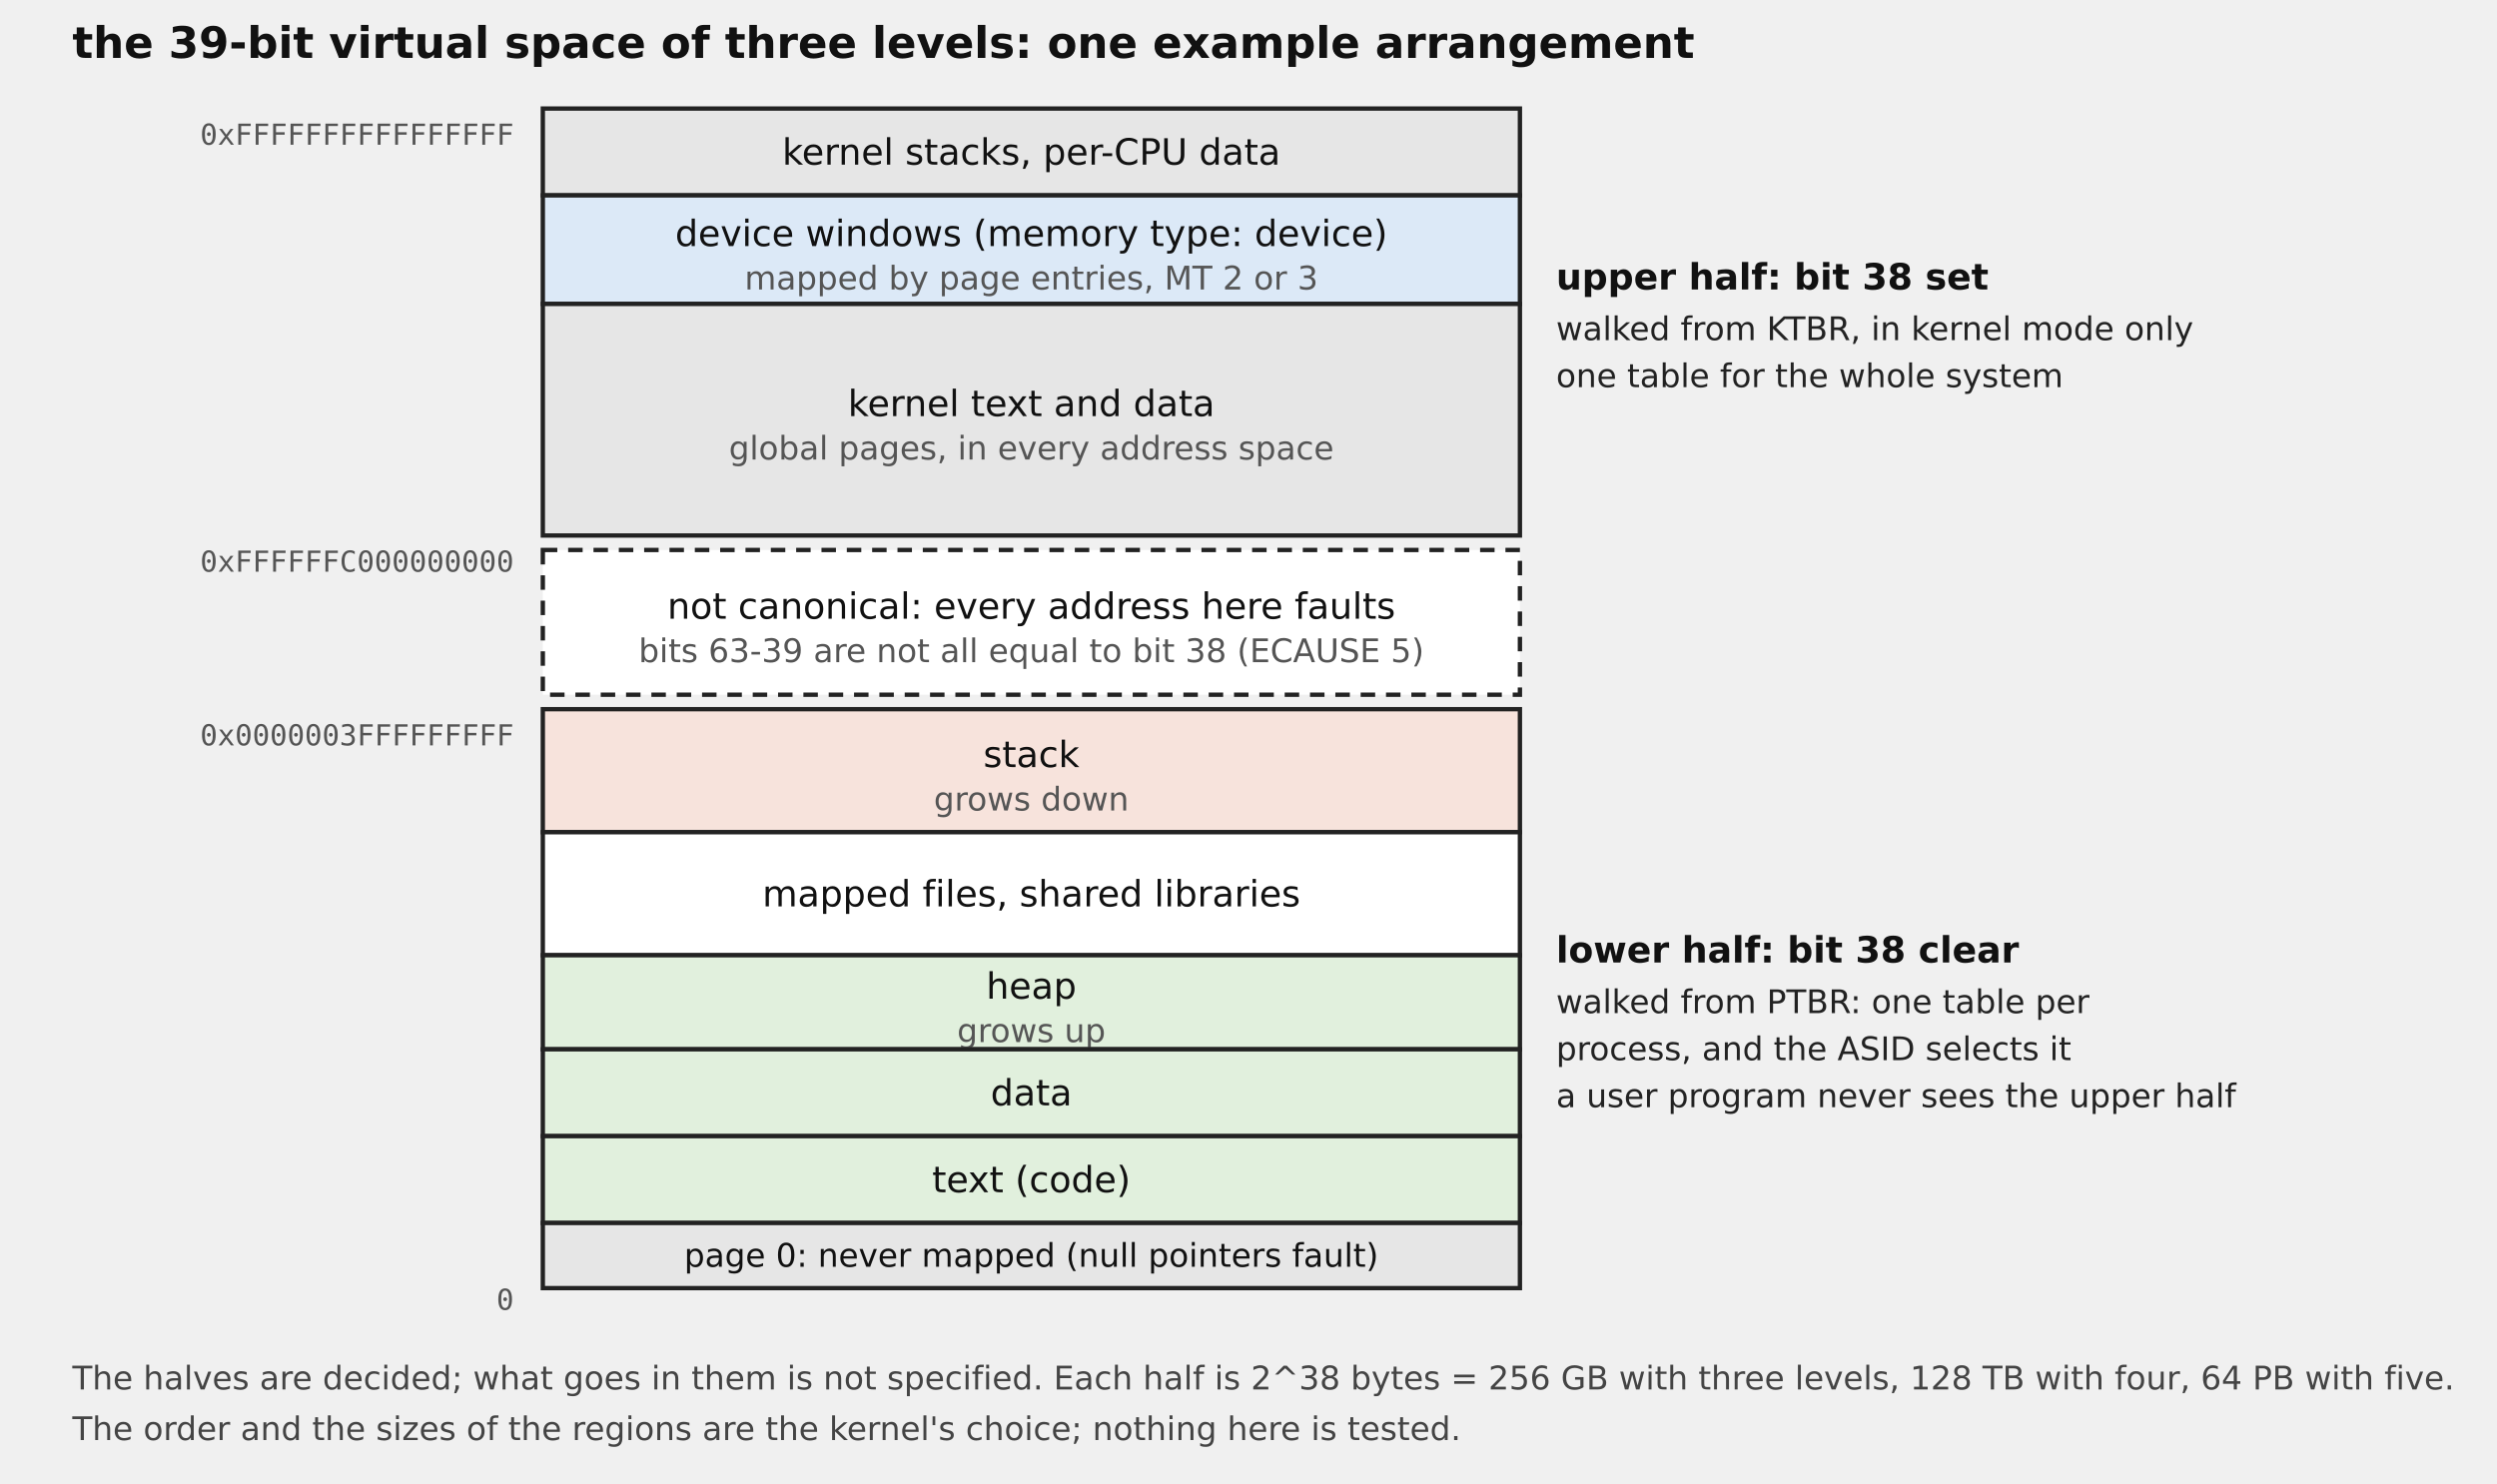
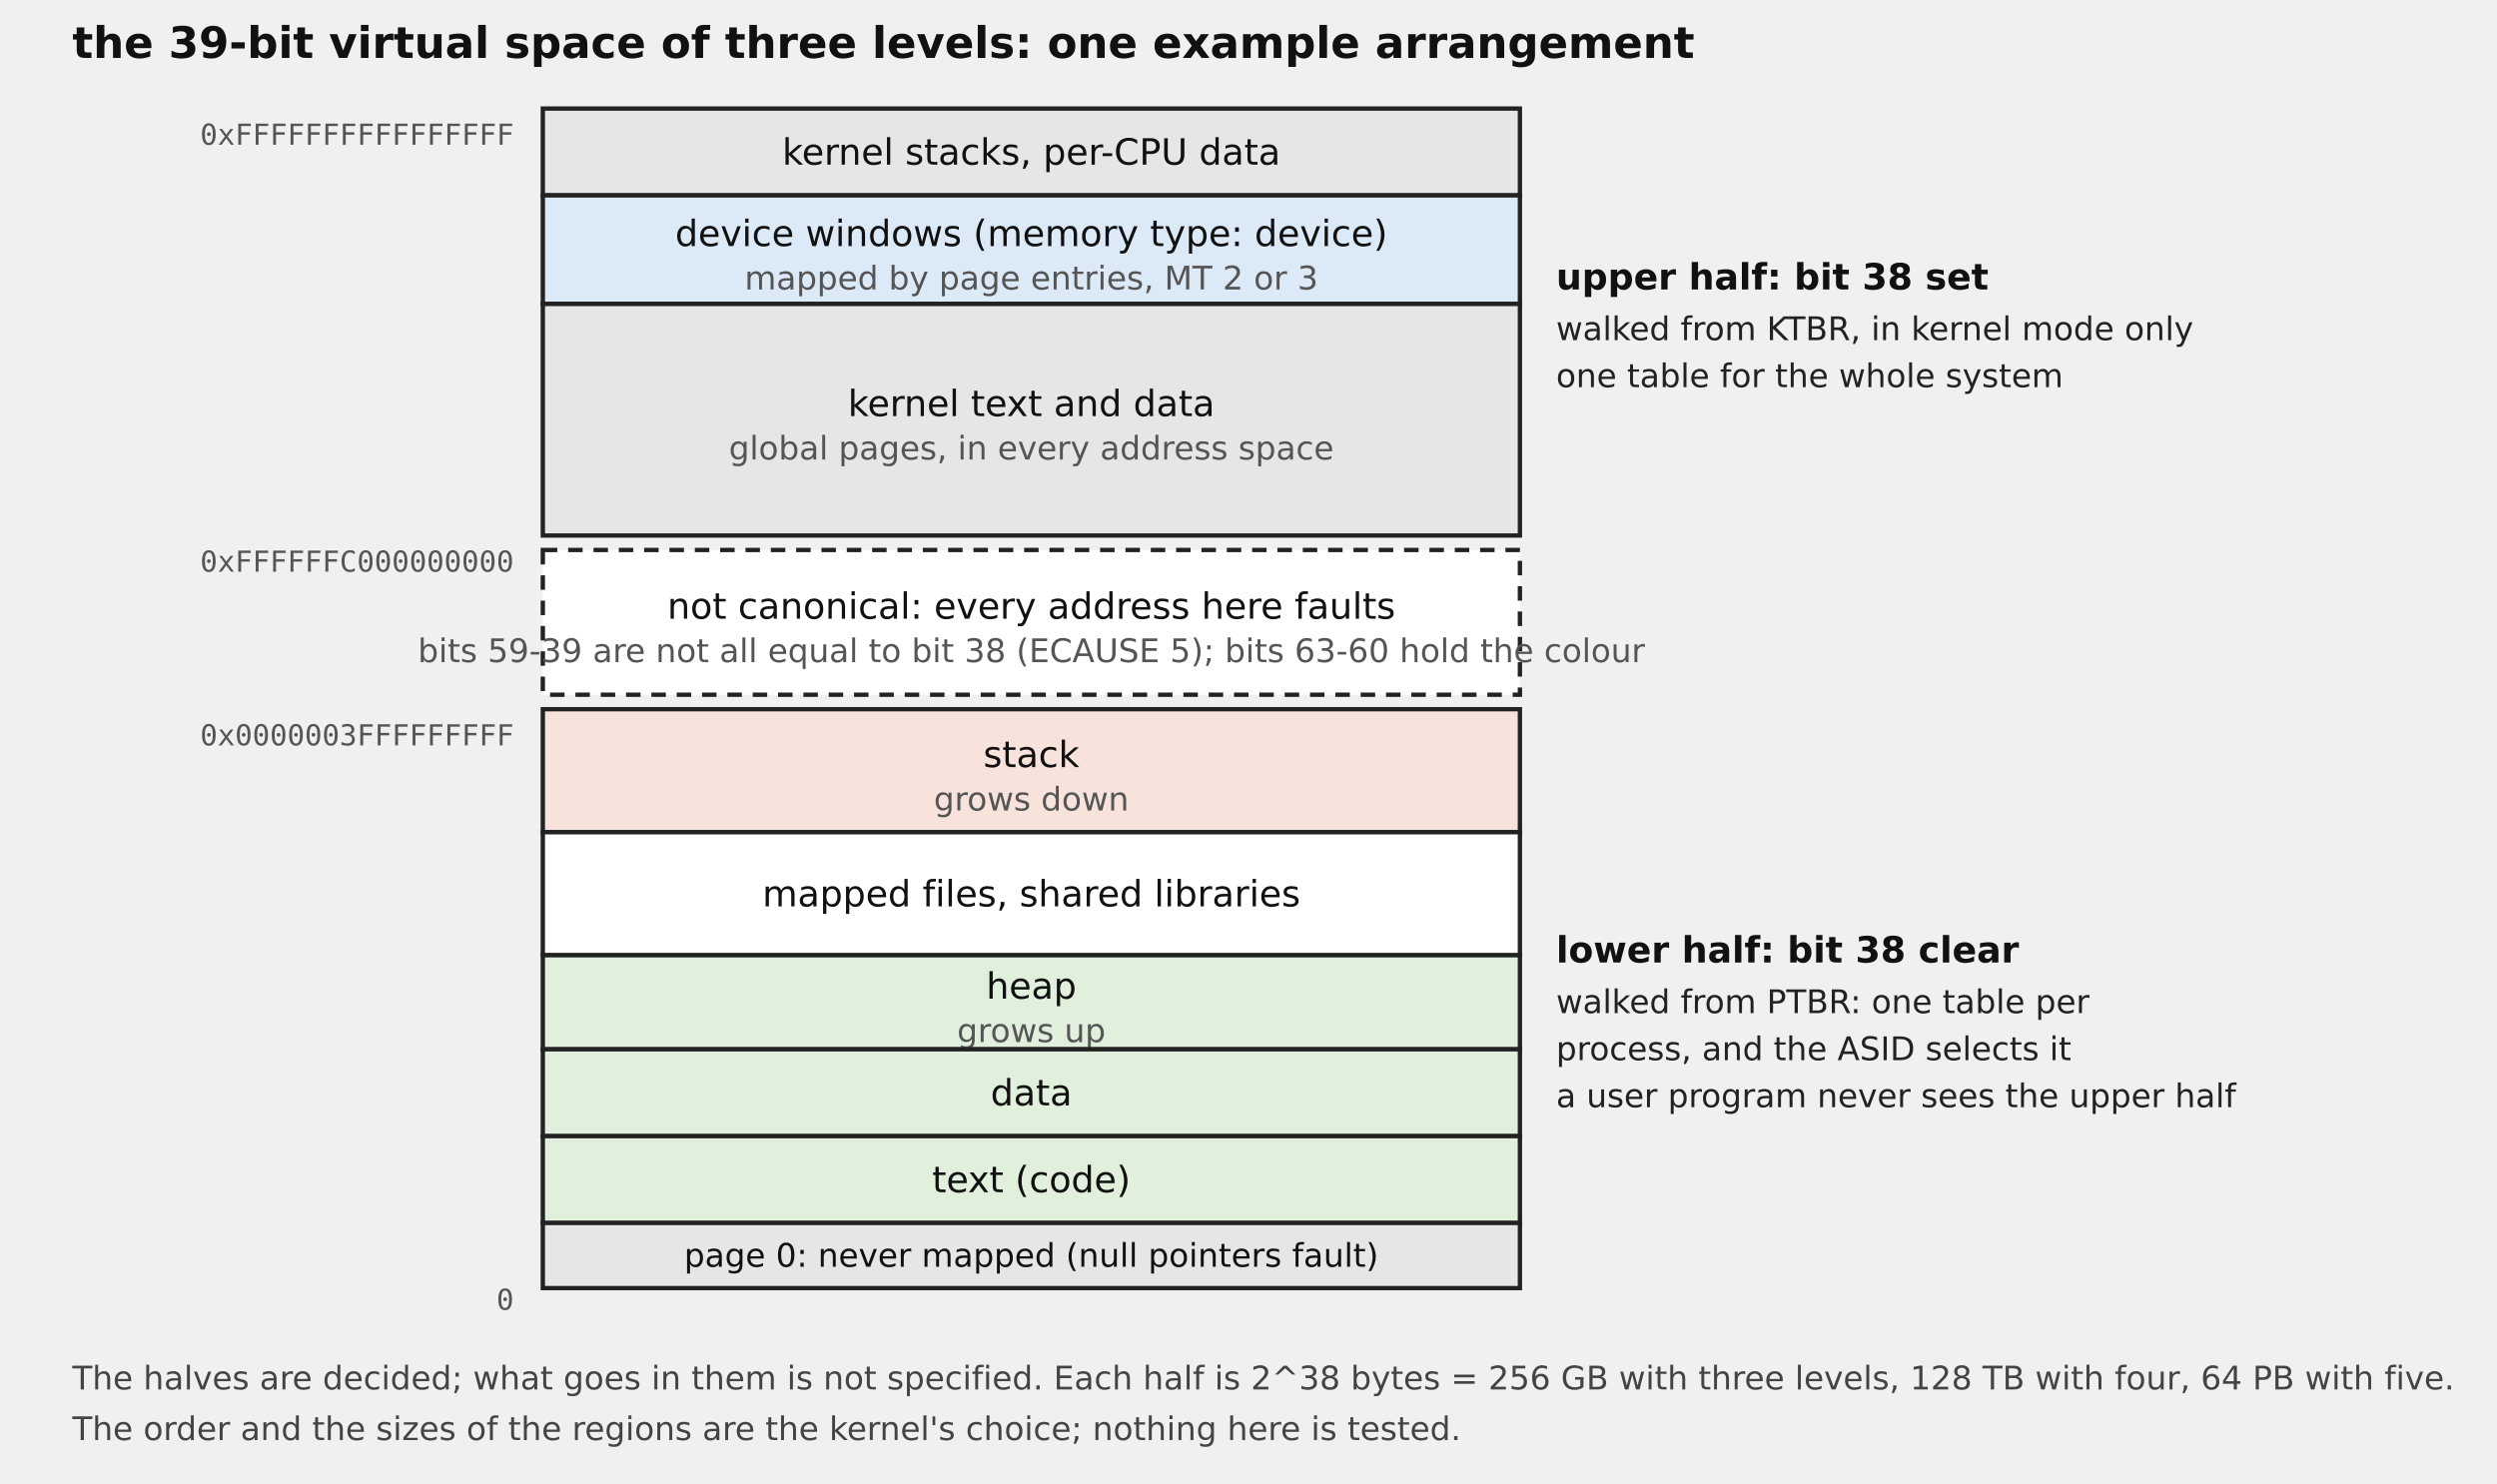
<svg xmlns="http://www.w3.org/2000/svg" width="690" height="410" viewBox="0 0 690 410" font-family="DejaVu Sans, sans-serif">
  <text x="20.0" y="16.0" font-size="12" text-anchor="start" fill="#111" font-family="DejaVu Sans, sans-serif" font-weight="bold">the 39-bit virtual space of three levels: one example arrangement</text>
  <rect x="150.0" y="30.0" width="270.0" height="24.0" fill="#e6e6e6" stroke="#222" stroke-width="1.2" />
  <text x="285.0" y="45.5" font-size="10" text-anchor="middle" fill="#111" font-family="DejaVu Sans, sans-serif">kernel stacks, per-CPU data</text>
  <rect x="150.0" y="54.0" width="270.0" height="30.0" fill="#dce9f7" stroke="#222" stroke-width="1.2" />
  <text x="285.0" y="68.0" font-size="10" text-anchor="middle" fill="#111" font-family="DejaVu Sans, sans-serif">device windows (memory type: device)</text>
  <text x="285.0" y="80.0" font-size="9" text-anchor="middle" fill="#555" font-family="DejaVu Sans, sans-serif">mapped by page entries, MT 2 or 3</text>
  <rect x="150.0" y="84.0" width="270.0" height="64.0" fill="#e6e6e6" stroke="#222" stroke-width="1.2" />
  <text x="285.0" y="115.0" font-size="10" text-anchor="middle" fill="#111" font-family="DejaVu Sans, sans-serif">kernel text and data</text>
  <text x="285.0" y="127.0" font-size="9" text-anchor="middle" fill="#555" font-family="DejaVu Sans, sans-serif">global pages, in every address space</text>
  <text x="142.0" y="40.0" font-size="8" text-anchor="end" fill="#555" font-family="DejaVu Sans Mono, monospace">0xFFFFFFFFFFFFFFFF</text>
  <text x="142.0" y="158.0" font-size="8" text-anchor="end" fill="#555" font-family="DejaVu Sans Mono, monospace">0xFFFFFFC000000000</text>
  <text x="430.0" y="80.0" font-size="10" text-anchor="start" fill="#111" font-family="DejaVu Sans, sans-serif" font-weight="bold">upper half: bit 38 set</text>
  <text x="430.0" y="94.0" font-size="9" text-anchor="start" fill="#222" font-family="DejaVu Sans, sans-serif">walked from KTBR, in kernel mode only</text>
  <text x="430.0" y="107.0" font-size="9" text-anchor="start" fill="#222" font-family="DejaVu Sans, sans-serif">one table for the whole system</text>
  <rect x="150.0" y="152.0" width="270.0" height="40.0" fill="#fff" stroke="#222" stroke-width="1.2" stroke-dasharray="4 3" />
  <text x="285.0" y="171.0" font-size="10" text-anchor="middle" fill="#111" font-family="DejaVu Sans, sans-serif">not canonical: every address here faults</text>
-   <text x="285.0" y="183.0" font-size="9" text-anchor="middle" fill="#555" font-family="DejaVu Sans, sans-serif">bits 63-39 are not all equal to bit 38 (ECAUSE 5)</text>
+   <text x="285.0" y="183.0" font-size="9" text-anchor="middle" fill="#555" font-family="DejaVu Sans, sans-serif">bits 59-39 are not all equal to bit 38 (ECAUSE 5); bits 63-60 hold the colour</text>
  <rect x="150.0" y="196.0" width="270.0" height="34.0" fill="#f7e3dc" stroke="#222" stroke-width="1.2" />
  <text x="285.0" y="212.0" font-size="10" text-anchor="middle" fill="#111" font-family="DejaVu Sans, sans-serif">stack</text>
  <text x="285.0" y="224.0" font-size="9" text-anchor="middle" fill="#555" font-family="DejaVu Sans, sans-serif">grows down</text>
  <rect x="150.0" y="230.0" width="270.0" height="34.0" fill="#fff" stroke="#222" stroke-width="1.2" />
  <text x="285.0" y="250.5" font-size="10" text-anchor="middle" fill="#111" font-family="DejaVu Sans, sans-serif">mapped files, shared libraries</text>
  <rect x="150.0" y="264.0" width="270.0" height="26.0" fill="#e1f0dd" stroke="#222" stroke-width="1.2" />
  <text x="285.0" y="276.0" font-size="10" text-anchor="middle" fill="#111" font-family="DejaVu Sans, sans-serif">heap</text>
  <text x="285.0" y="288.0" font-size="9" text-anchor="middle" fill="#555" font-family="DejaVu Sans, sans-serif">grows up</text>
  <rect x="150.0" y="290.0" width="270.0" height="24.0" fill="#e1f0dd" stroke="#222" stroke-width="1.2" />
  <text x="285.0" y="305.5" font-size="10" text-anchor="middle" fill="#111" font-family="DejaVu Sans, sans-serif">data</text>
  <rect x="150.0" y="314.0" width="270.0" height="24.0" fill="#e1f0dd" stroke="#222" stroke-width="1.2" />
  <text x="285.0" y="329.5" font-size="10" text-anchor="middle" fill="#111" font-family="DejaVu Sans, sans-serif">text (code)</text>
  <rect x="150.0" y="338.0" width="270.0" height="18.0" fill="#e6e6e6" stroke="#222" stroke-width="1.2" />
  <text x="285.0" y="350.1" font-size="9" text-anchor="middle" fill="#111" font-family="DejaVu Sans, sans-serif">page 0: never mapped (null pointers fault)</text>
  <text x="142.0" y="206.0" font-size="8" text-anchor="end" fill="#555" font-family="DejaVu Sans Mono, monospace">0x0000003FFFFFFFFF</text>
  <text x="142.0" y="362.0" font-size="8" text-anchor="end" fill="#555" font-family="DejaVu Sans Mono, monospace">0</text>
  <text x="430.0" y="266.0" font-size="10" text-anchor="start" fill="#111" font-family="DejaVu Sans, sans-serif" font-weight="bold">lower half: bit 38 clear</text>
  <text x="430.0" y="280.0" font-size="9" text-anchor="start" fill="#222" font-family="DejaVu Sans, sans-serif">walked from PTBR: one table per</text>
  <text x="430.0" y="293.0" font-size="9" text-anchor="start" fill="#222" font-family="DejaVu Sans, sans-serif">process, and the ASID selects it</text>
  <text x="430.0" y="306.0" font-size="9" text-anchor="start" fill="#222" font-family="DejaVu Sans, sans-serif">a user program never sees the upper half</text>
  <text x="20.0" y="384.0" font-size="9" text-anchor="start" fill="#444" font-family="DejaVu Sans, sans-serif">The halves are decided; what goes in them is not specified.  Each half is 2^38 bytes = 256 GB with three levels, 128 TB with four, 64 PB with five.</text>
  <text x="20.0" y="398.0" font-size="9" text-anchor="start" fill="#444" font-family="DejaVu Sans, sans-serif">The order and the sizes of the regions are the kernel's choice; nothing here is tested.</text>
</svg>
